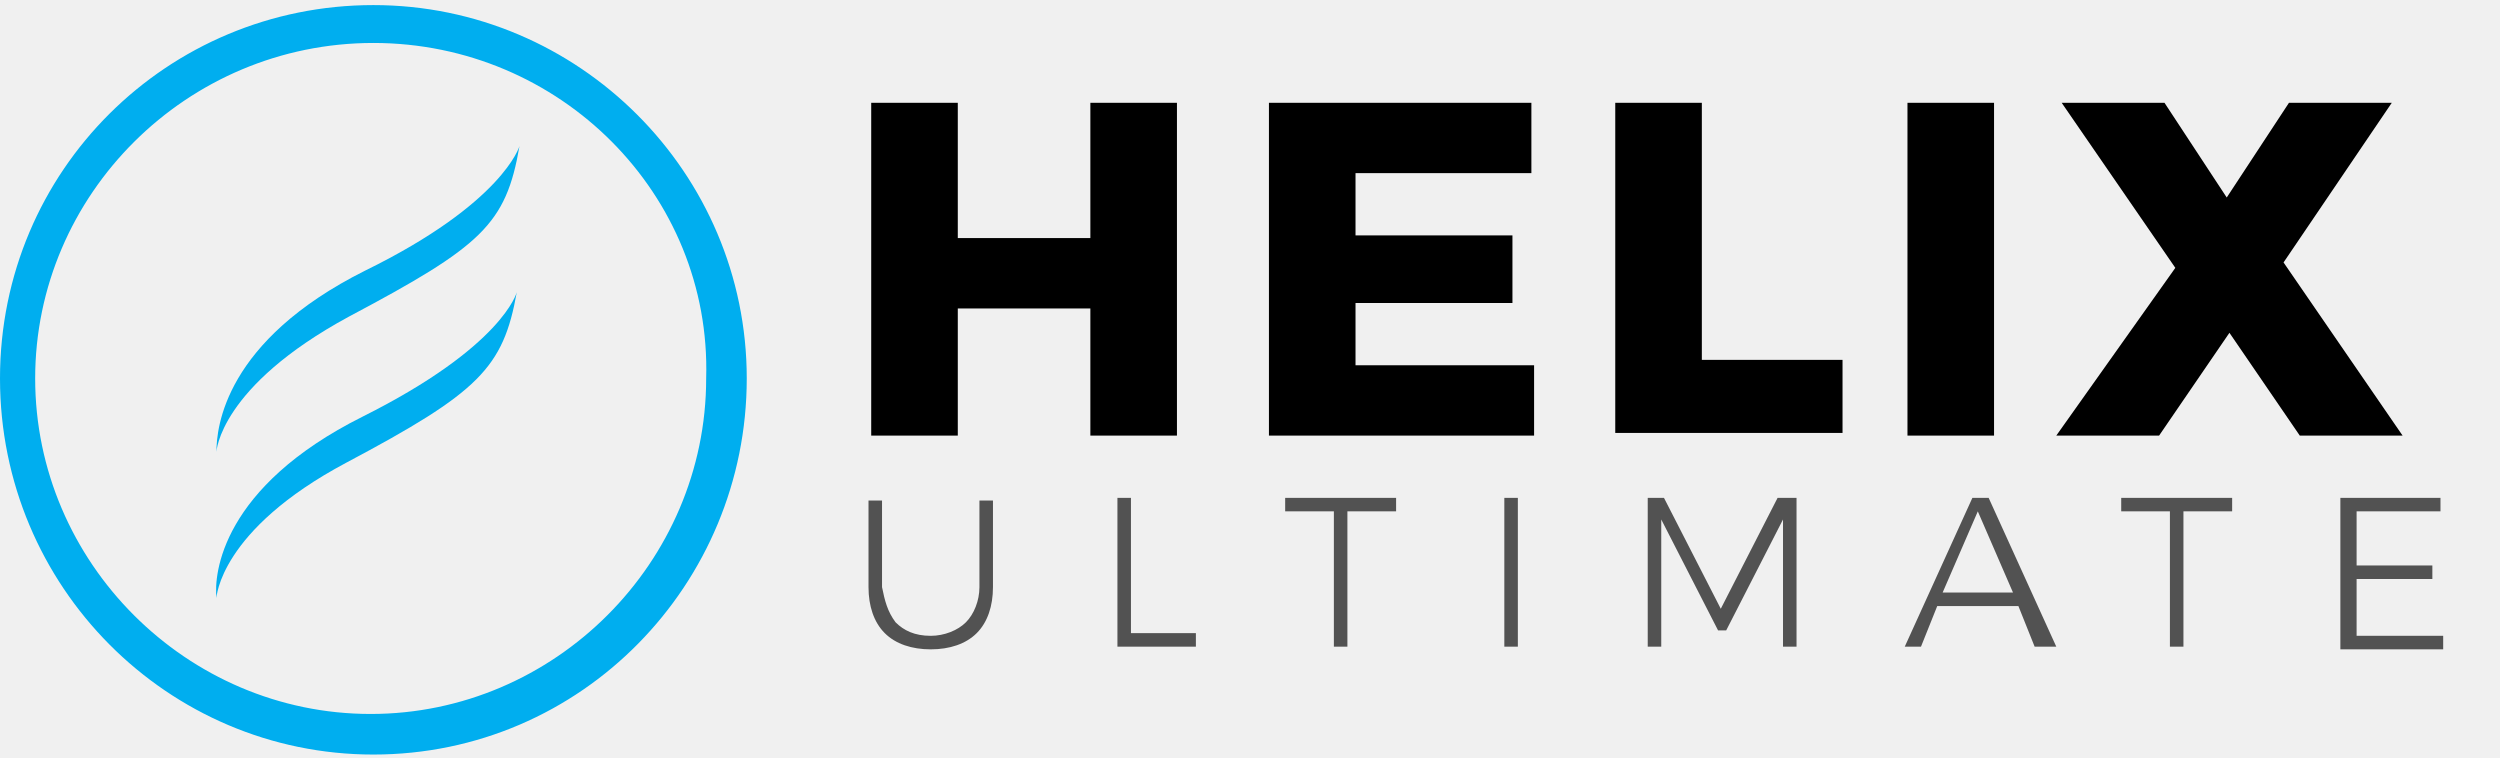
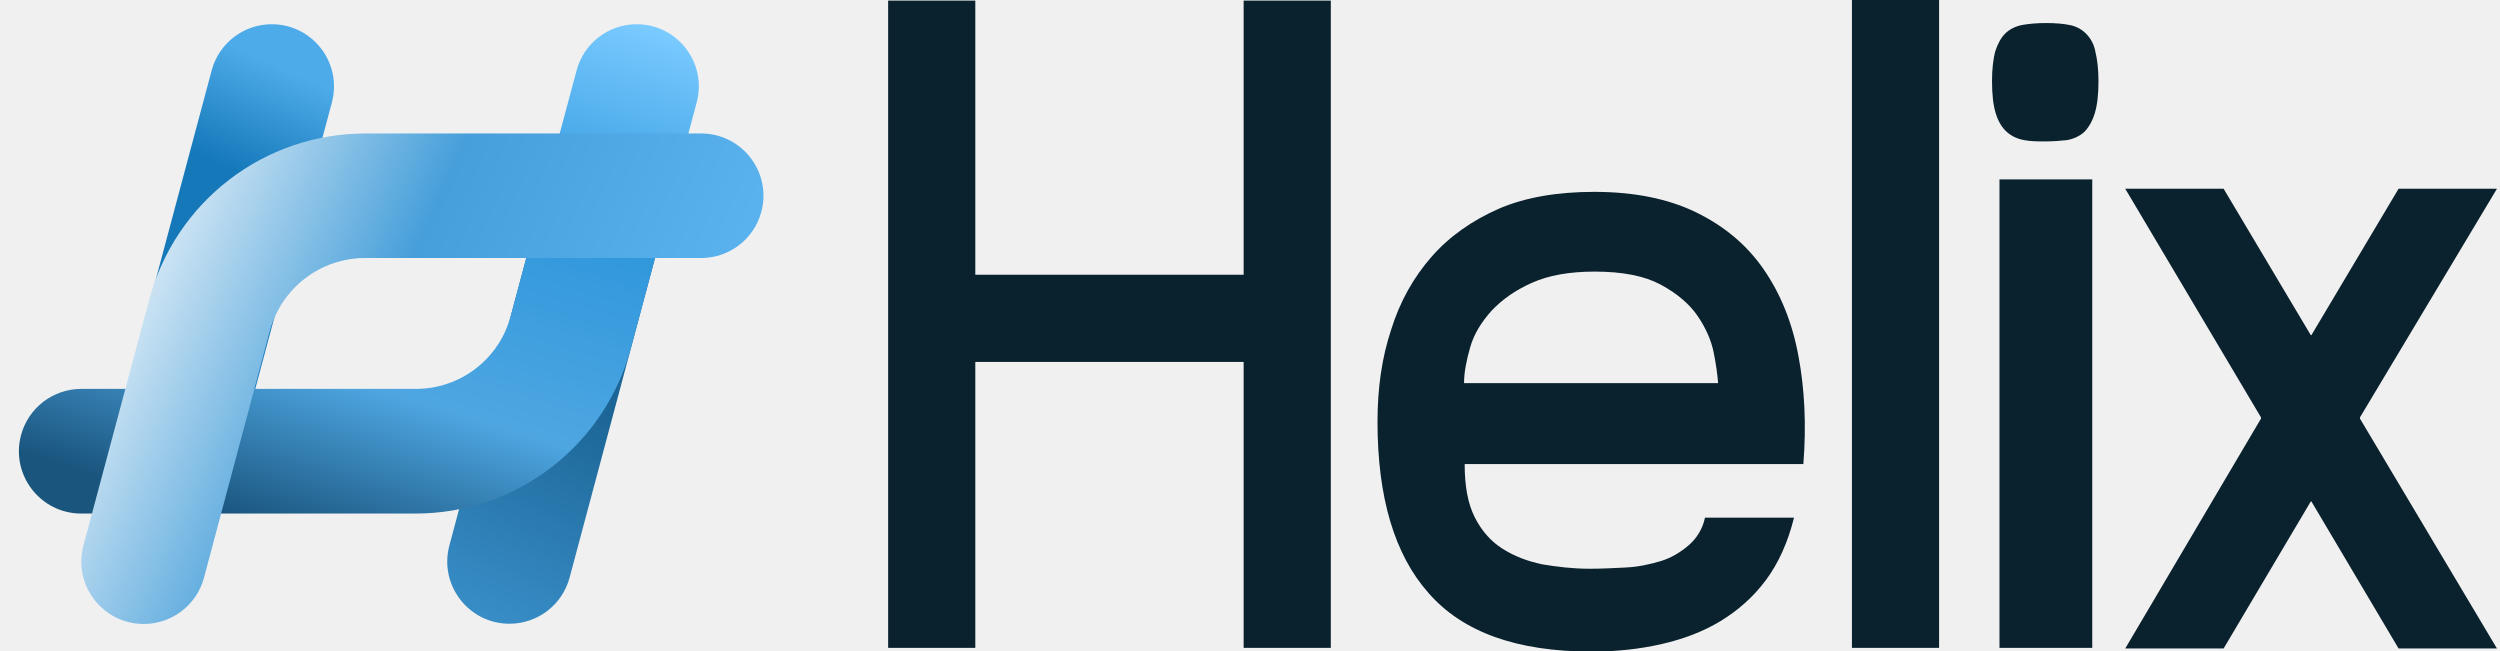
- <svg xmlns="http://www.w3.org/2000/svg" viewBox="0 0 92.4 28" enable-background="new 0 0 92.4 28">
-   <style type="text/css">.st0{fill:#00AEEF;} .st1{enable-background:new ;} .st2{fill:#525252;}</style>
-   <path id="Fill-1_6_" class="st0" d="M8 16.7c0-.9.3-4.1 5.5-6.7 5.1-2.5 5.7-4.6 5.7-4.6-.5 2.9-1.4 3.7-6.3 6.3-4.8 2.6-4.9 5-4.9 5z" />
-   <path id="Fill-3_6_" class="st0" d="M8 22.1s.1-2.5 4.8-5c4.9-2.6 5.8-3.5 6.3-6.3 0 0-.5 2-5.7 4.6s-5.5 5.8-5.4 6.7" />
-   <g id="Group-7_6_">
-     <path id="Fill-5_6_" class="st0" d="M13.8 1.588c-6.9 0-12.5 5.6-12.5 12.4s5.6 12.4 12.4 12.4 12.4-5.6 12.4-12.4c.2-6.8-5.4-12.4-12.3-12.4m0 26.3c-7.6 0-13.8-6.2-13.8-13.9s6.2-13.8 13.8-13.8 13.8 6.2 13.8 13.8-6.1 13.9-13.8 13.9" />
+ <svg xmlns="http://www.w3.org/2000/svg" width="722" height="188" fill="none">
+   <path d="M78.49 7A17.968 17.968 0 0061.13 20.328l-28.154 105.34 34.68 9.289L95.845 29.612C98.899 18.202 90.301 7 78.489 7z" fill="url(#paint0_linear)" />
+   <path d="M147.143 180.138a17.968 17.968 0 0017.359-13.329l28.154-105.34-34.679-9.343-28.193 105.401c-3.052 11.41 5.547 22.611 17.359 22.611z" fill="url(#paint1_linear)" />
+   <path d="M183.87 7a17.945 17.945 0 00-17.332 13.295l-19.041 70.966a28.362 28.362 0 01-10.139 15.205 28.287 28.287 0 01-17.297 5.846H23.466A18.001 18.001 0 006.08 125.649c-3.067 11.434 5.548 22.665 17.386 22.665h96.65a64.298 64.298 0 0039.171-13.375 64.488 64.488 0 0022.945-34.499l18.973-70.852C204.257 18.19 195.669 7 183.87 7z" fill="url(#paint2_linear)" />
+   <path d="M219.854 61.234c3.098-11.432-5.512-22.684-17.356-22.684H105.39a64.487 64.487 0 00-39.222 13.374A64.71 64.71 0 0043.13 86.429L24.1 157.522c-3.064 11.444 5.56 22.68 17.407 22.68a18.02 18.02 0 0017.412-13.376l19.002-71.24a28.576 28.576 0 0110.203-15.203 28.477 28.477 0 0117.321-5.868h97.053c8.12 0 15.233-5.443 17.356-13.28z" fill="url(#paint3_linear)" />
+   <g clip-path="url(#clip0)" fill="#0A212E">
+     <path d="M359.165.179h25.173v186.92h-25.173v-82.576h-77.497v82.576h-25.173V.179h25.173v79.158h77.497V.179zM460.396 55.41c11.508 0 21.397 1.98 29.489 5.937 8.091 3.958 14.564 9.355 19.419 16.371 4.854 7.017 8.271 15.292 10.069 25.007 1.798 9.535 2.337 19.969 1.438 31.303h-97.815c0 6.297.899 11.334 2.877 15.292 1.978 3.958 4.675 7.016 8.092 9.175 3.416 2.159 7.192 3.598 11.507 4.498 4.316.72 8.811 1.259 13.666 1.259 3.416 0 6.832-.18 10.428-.36 3.596-.179 6.833-.899 9.89-1.799 3.056-.899 5.754-2.518 8.091-4.497 2.338-1.979 4.136-4.678 4.855-8.096h25.712c-1.798 7.196-4.495 13.133-8.091 17.991-3.596 4.857-8.091 8.815-13.126 11.873-5.035 3.059-10.788 5.217-17.082 6.657-6.293 1.439-13.126 2.159-20.138 2.159-21.577 0-37.22-5.578-47.109-16.911-9.89-11.155-14.745-27.706-14.745-49.474 0-9.715 1.259-18.53 3.956-26.626 2.517-8.096 6.473-15.112 11.688-21.049 5.214-5.937 11.687-10.434 19.419-13.852 7.552-3.239 16.722-4.858 27.51-4.858zm35.782 55.051c-.18-2.159-.54-5.037-1.259-8.636-.719-3.598-2.337-7.196-4.675-10.614-2.337-3.418-5.934-6.476-10.608-8.995-4.675-2.519-10.969-3.778-19.06-3.778-7.372 0-13.306 1.08-18.161 3.238-4.854 2.159-8.63 4.858-11.687 8.096-2.877 3.238-5.035 6.656-6.113 10.434-1.079 3.778-1.798 7.196-1.798 10.435h73.361v-.18zM534.836 0h25.173v187.1h-25.173V0zM681.559 120.895l39.558 66.385h-28.41l-25.173-42.457h-.179l-25.173 42.457h-28.41l39.198-66.385v-.359l-39.198-66.025h28.41l25.173 42.277h.179l25.173-42.277h28.41l-39.558 66.025v.359zM604.242 51.813h-26.791V187.1h26.791V51.813zM602.444 9.715c-1.259-1.26-2.877-2.16-4.855-2.519-1.798-.36-4.136-.54-6.653-.54-2.517 0-4.855.18-6.833.54-1.978.36-3.776 1.26-5.034 2.519-1.259 1.259-2.158 3.058-2.877 5.217-.54 2.159-.899 5.037-.899 8.455 0 3.958.359 7.017 1.079 9.355.719 2.34 1.798 4.138 3.236 5.398 1.439 1.259 3.057 1.978 5.035 2.338 1.798.36 3.955.36 6.113.36 2.158 0 4.316-.18 6.114-.36 1.977-.36 3.596-1.08 5.034-2.339 1.259-1.259 2.338-3.058 3.057-5.397.719-2.338 1.079-5.397 1.079-9.355 0-3.418-.36-6.296-.899-8.455a9.701 9.701 0 00-2.697-5.217z" />
  </g>
-   <g class="st1">
-     <path d="M32.2 3.8h3.2v5h4.9v-5h3.2v12.3h-3.2v-4.7h-4.9v4.7h-3.2v-12.3zM46.9 3.8h9.7v2.6h-6.5v2.3h5.8v2.5h-5.8v2.3h6.6v2.6h-9.8v-12.3zM59.7 3.8h3.2v9.5h5.2v2.7h-8.4v-12.2zM70.5 3.8h3.2v12.3h-3.2v-12.3zM76.2 3.8h3.8l2.3 3.5 2.3-3.5h3.8l-4 5.9 4.4 6.4h-3.8l-2.6-3.8-2.6 3.8h-3.8l4.4-6.2-4.2-6.1z" />
-   </g>
-   <g class="st1">
-     <path class="st2" d="M33.1 23c.3.3.7.5 1.3.5.5 0 1-.2 1.3-.5.3-.3.5-.8.5-1.3v-3.2h.5v3.2c0 .7-.2 1.3-.6 1.7-.4.4-1 .6-1.7.6s-1.3-.2-1.7-.6c-.4-.4-.6-1-.6-1.7v-3.2h.5v3.2c.1.5.2.9.5 1.3zM41.3 18.4h.5v5h2.4v.5h-2.9v-5.5zM47.5 18.4h4.1v.5h-1.8v5h-.5v-5h-1.8v-.5zM55.6 18.4h.5v5.5h-.5v-5.5zM60.8 18.4h.7l2.1 4.1 2.1-4.1h.7v5.5h-.5v-4.7l-2.1 4.1h-.3l-2.1-4.1v4.7h-.5v-5.5zM75.2 23.9l-.6-1.5h-3l-.6 1.5h-.6l2.5-5.5h.6l2.5 5.5h-.8zm-3.4-2h2.6l-1.3-3-1.3 3zM78.4 18.4h4.1v.5h-1.8v5h-.5v-5h-1.8v-.5zM86.5 18.4h3.7v.5h-3.1v2h2.8v.5h-2.8v2.1h3.2v.5h-3.8v-5.6z" />
-   </g>
+   <defs>
+     <linearGradient id="paint0_linear" x1="56.366" y1="139.527" x2="107.119" y2="27.032" gradientUnits="userSpaceOnUse">
+       <stop offset=".703" stop-color="#1578B9" />
+       <stop offset=".969" stop-color="#4EABE9" />
+     </linearGradient>
+     <linearGradient id="paint1_linear" x1="147.125" y1="184.71" x2="197.915" y2="72.183" gradientUnits="userSpaceOnUse">
+       <stop stop-color="#398FC9" />
+       <stop offset=".583" stop-color="#1C6596" />
+     </linearGradient>
+     <linearGradient id="paint2_linear" x1="0" y1="128.692" x2="50.261" y2="-34.088" gradientUnits="userSpaceOnUse">
+       <stop stop-color="#1A557E" />
+       <stop offset=".281" stop-color="#4EA6E1" />
+       <stop offset=".651" stop-color="#2F97DC" />
+       <stop offset="1" stop-color="#79CAFF" />
+     </linearGradient>
+     <linearGradient id="paint3_linear" x1="29.308" y1="56.76" x2="244.556" y2="155.484" gradientUnits="userSpaceOnUse">
+       <stop stop-color="#FCFCFC" />
+       <stop offset=".375" stop-color="#469FDA" />
+       <stop offset=".974" stop-color="#66BFFB" />
+     </linearGradient>
+     <clipPath id="clip0">
+       <path fill="#fff" transform="translate(256.495)" d="M0 0h464.621v188H0z" />
+     </clipPath>
+   </defs>
</svg>
